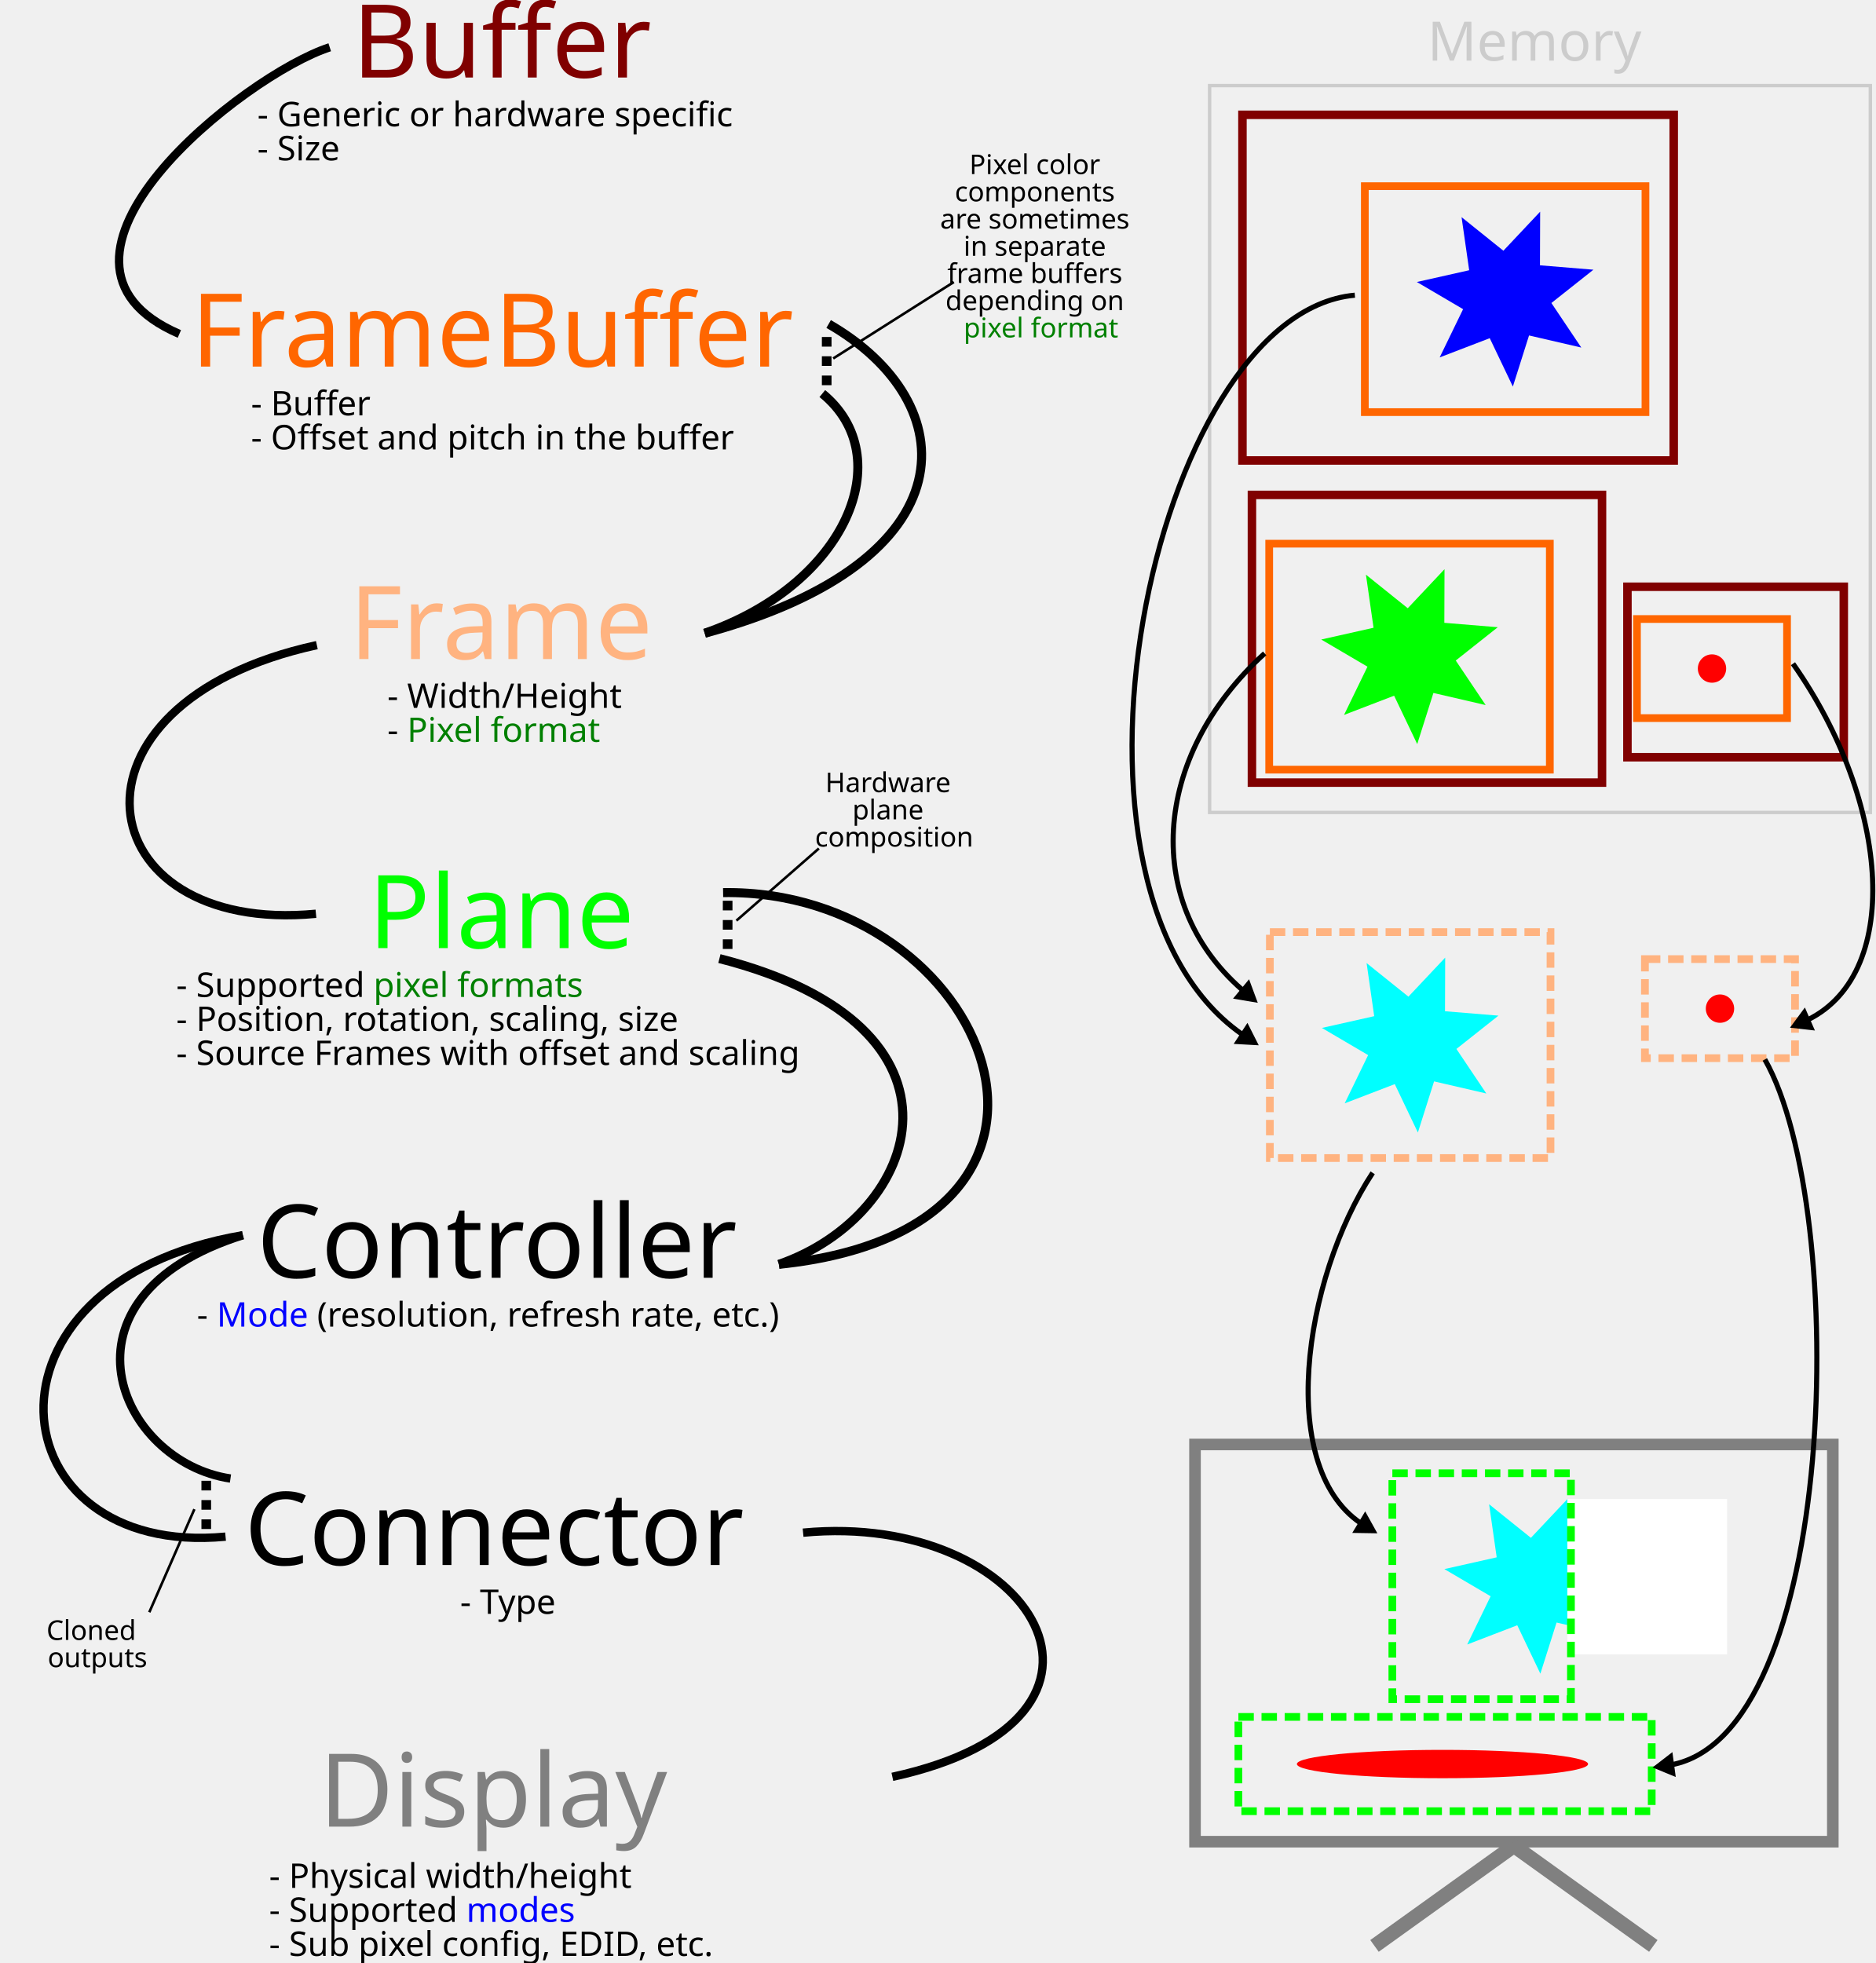
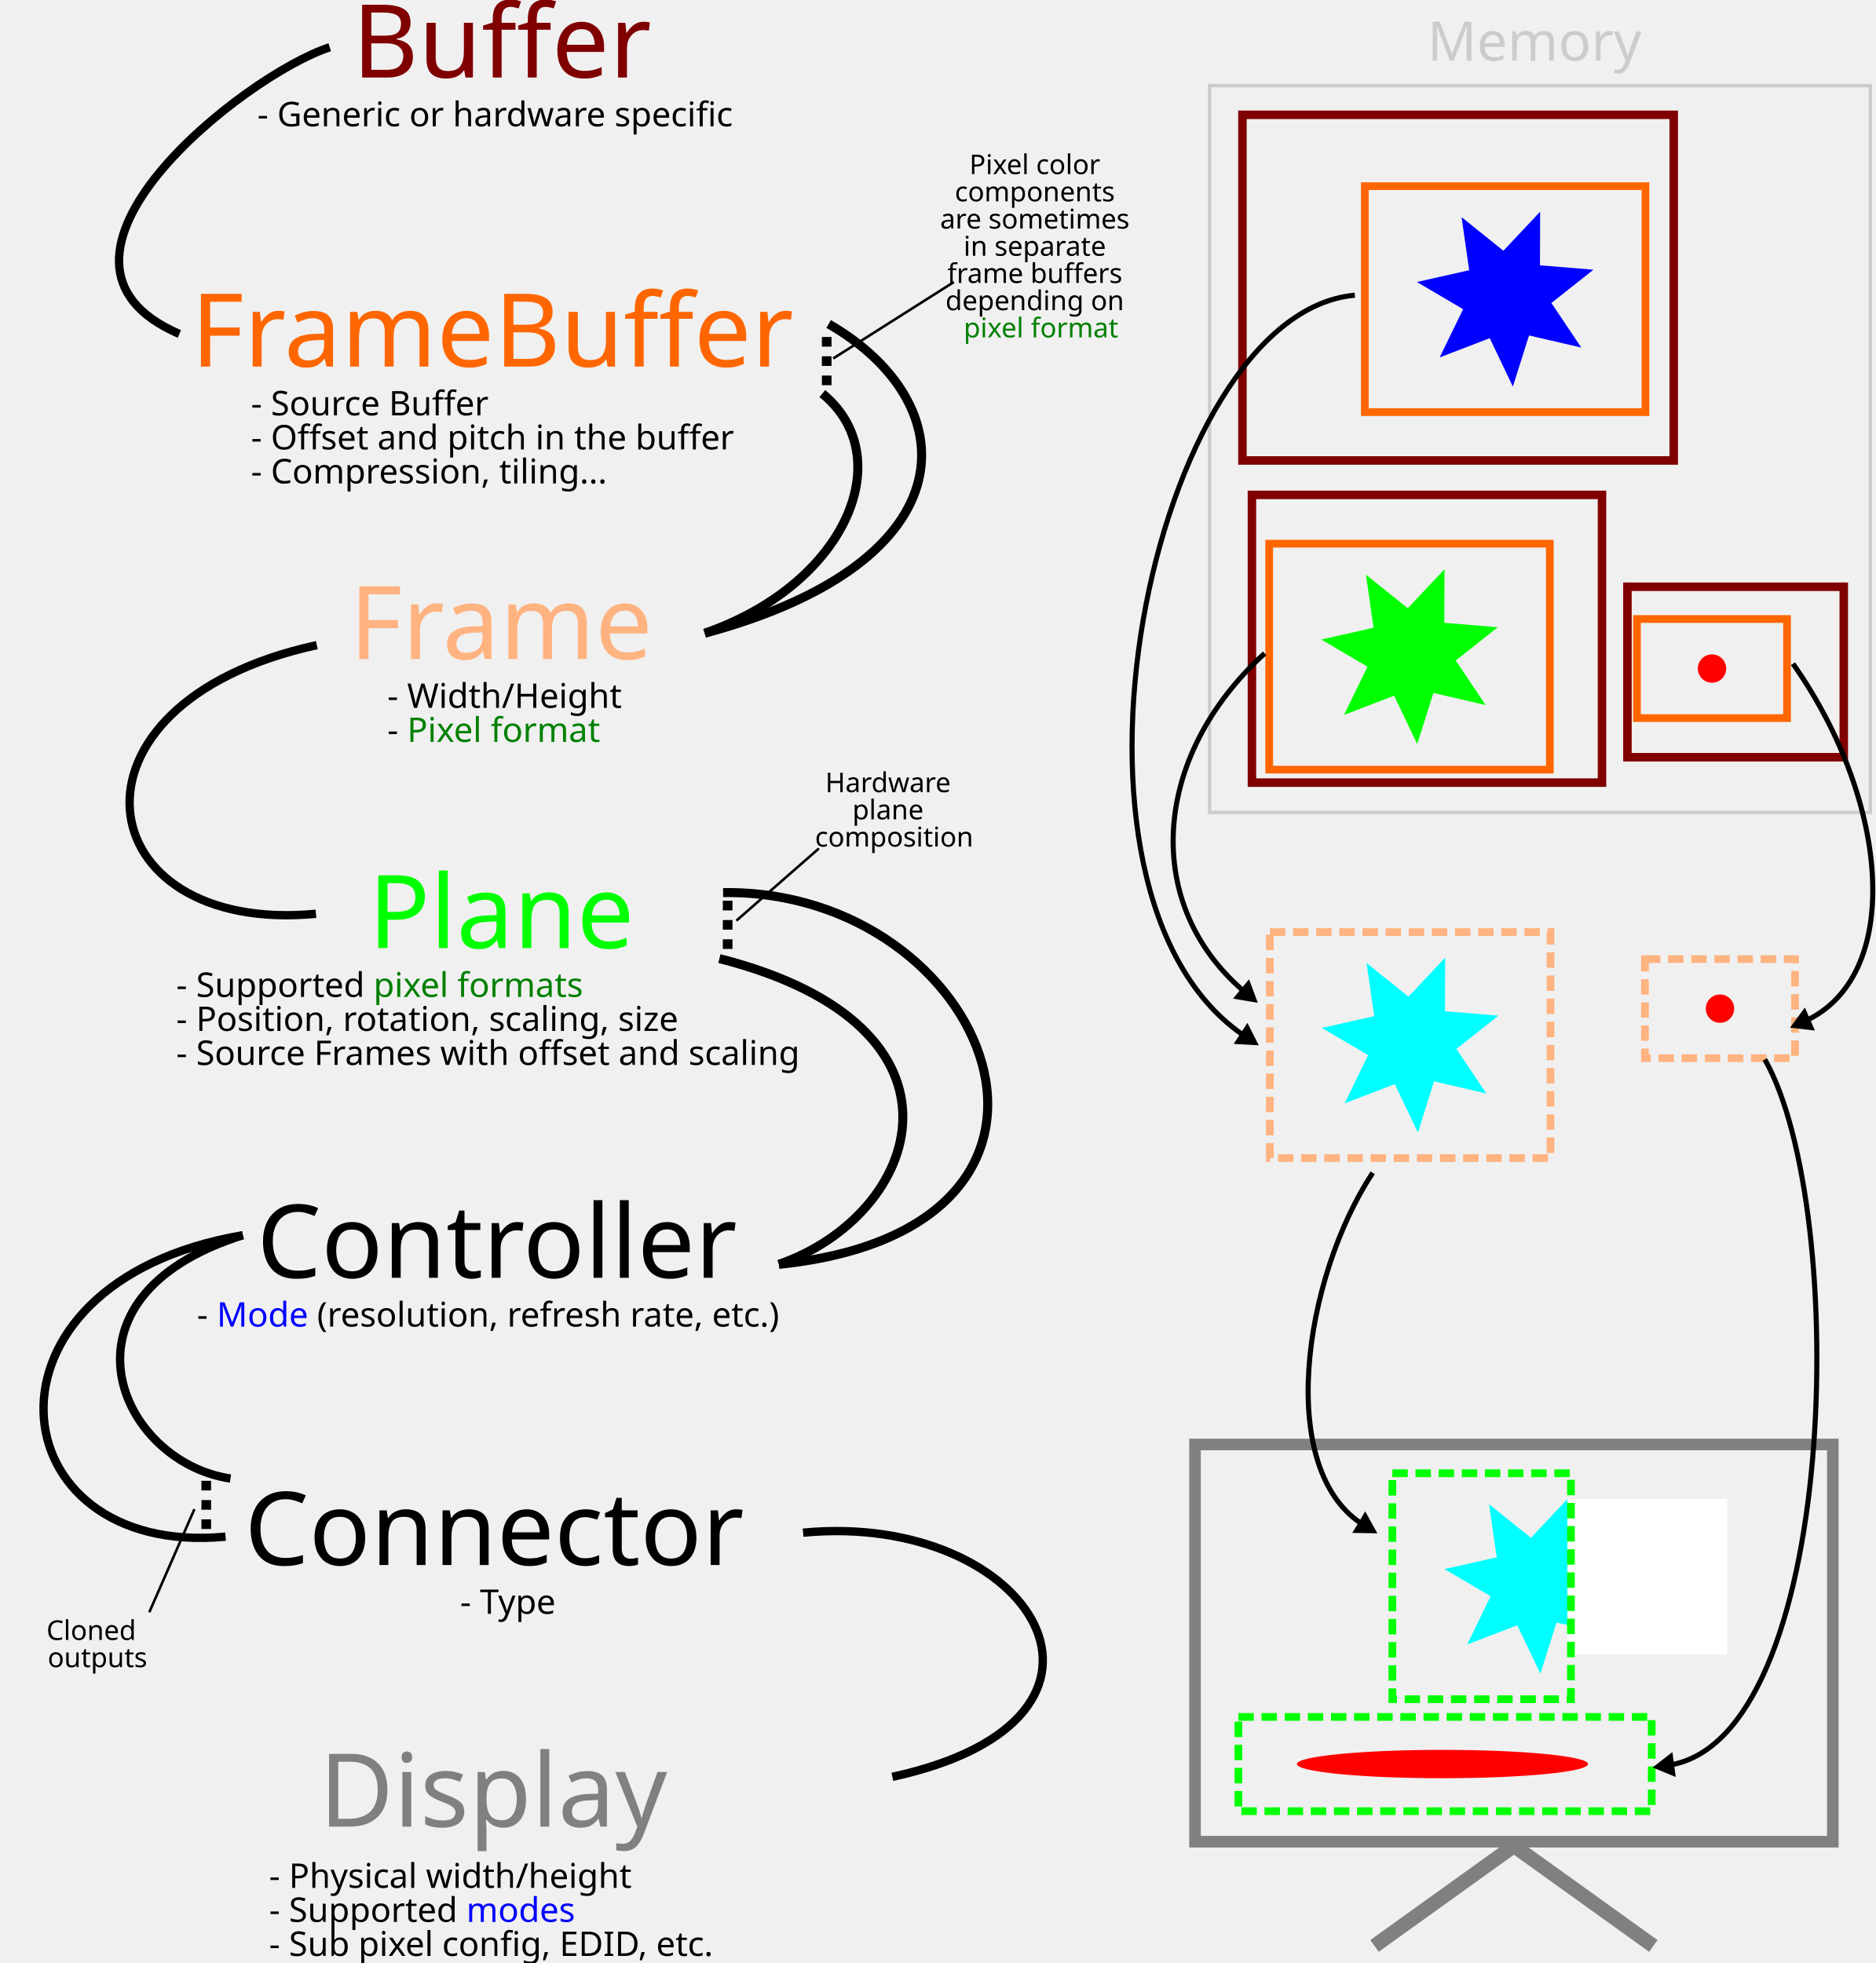
<svg xmlns="http://www.w3.org/2000/svg" width="194.488mm" height="203.596mm" viewBox="0 0 194.488 203.596" version="1.1" id="svg8">
  <defs id="defs2">
    <marker style="overflow:visible" id="marker13249" refX="0" refY="0" orient="auto">
      <path transform="scale(0.4)" style="fill:#000000;fill-opacity:1;fill-rule:evenodd;stroke:#000000;stroke-width:1pt;stroke-opacity:1" d="M 5.77,0 -2.88,5 V -5 Z" id="path13247" />
    </marker>
    <marker style="overflow:visible" id="marker13143" refX="0" refY="0" orient="auto">
      <path transform="scale(0.4)" style="fill:#000000;fill-opacity:1;fill-rule:evenodd;stroke:#000000;stroke-width:1pt;stroke-opacity:1" d="M 5.77,0 -2.88,5 V -5 Z" id="path13141" />
    </marker>
    <marker style="overflow:visible" id="marker13043" refX="0" refY="0" orient="auto">
      <path transform="scale(0.4)" style="fill:#000000;fill-opacity:1;fill-rule:evenodd;stroke:#000000;stroke-width:1pt;stroke-opacity:1" d="M 5.77,0 -2.88,5 V -5 Z" id="path13041" />
    </marker>
    <marker orient="auto" refY="0" refX="0" id="Arrow2Mend" style="overflow:visible">
      <path id="path1137" style="fill:#000000;fill-opacity:1;fill-rule:evenodd;stroke:#000000;stroke-width:0.625;stroke-linejoin:round;stroke-opacity:1" d="M 8.719,4.034 -2.207,0.016 8.719,-4.002 c -1.745,2.372 -1.735,5.617 -6e-7,8.035 z" transform="scale(-0.6)" />
    </marker>
    <marker orient="auto" refY="0" refX="0" id="Arrow1Mend" style="overflow:visible">
      <path id="path1119" d="M 0,0 5,-5 -12.5,0 5,5 Z" style="fill:#000000;fill-opacity:1;fill-rule:evenodd;stroke:#000000;stroke-width:1pt;stroke-opacity:1" transform="matrix(-0.4,0,0,-0.4,-4,0)" />
    </marker>
    <marker orient="auto" refY="0" refX="0" id="Arrow1Lend" style="overflow:visible">
      <path id="path1113" d="M 0,0 5,-5 -12.5,0 5,5 Z" style="fill:#000000;fill-opacity:1;fill-rule:evenodd;stroke:#000000;stroke-width:1pt;stroke-opacity:1" transform="matrix(-0.8,0,0,-0.8,-10,0)" />
    </marker>
    <marker orient="auto" refY="0" refX="0" id="Arrow1Send" style="overflow:visible">
      <path id="path1125" d="M 0,0 5,-5 -12.5,0 5,5 Z" style="fill:#000000;fill-opacity:1;fill-rule:evenodd;stroke:#000000;stroke-width:1pt;stroke-opacity:1" transform="matrix(-0.2,0,0,-0.2,-1.2,0)" />
    </marker>
    <marker orient="auto" refY="0" refX="0" id="TriangleOutM-2" style="overflow:visible">
      <path id="path1255-2" d="M 5.77,0 -2.88,5 V -5 Z" style="fill:#000000;fill-opacity:1;fill-rule:evenodd;stroke:#000000;stroke-width:1pt;stroke-opacity:1" transform="scale(0.4)" />
    </marker>
    <marker orient="auto" refY="0" refX="0" id="TriangleOutM-2-9" style="overflow:visible">
      <path id="path1255-2-7" d="M 5.77,0 -2.88,5 V -5 Z" style="fill:#000000;fill-opacity:1;fill-rule:evenodd;stroke:#000000;stroke-width:1pt;stroke-opacity:1" transform="scale(0.4)" />
    </marker>
    <marker orient="auto" refY="0" refX="0" id="TriangleOutM-2-9-6" style="overflow:visible">
      <path id="path1255-2-7-1" d="M 5.77,0 -2.88,5 V -5 Z" style="fill:#000000;fill-opacity:1;fill-rule:evenodd;stroke:#000000;stroke-width:1pt;stroke-opacity:1" transform="scale(0.4)" />
    </marker>
    <marker orient="auto" refY="0" refX="0" id="TriangleOutM-2-9-6-9" style="overflow:visible">
      <path id="path1255-2-7-1-3" d="M 5.77,0 -2.88,5 V -5 Z" style="fill:#000000;fill-opacity:1;fill-rule:evenodd;stroke:#000000;stroke-width:1pt;stroke-opacity:1" transform="scale(0.4)" />
    </marker>
    <marker orient="auto" refY="0" refX="0" id="TriangleOutM-2-94" style="overflow:visible">
      <path id="path1255-2-78" d="M 5.77,0 -2.88,5 V -5 Z" style="fill:#000000;fill-opacity:1;fill-rule:evenodd;stroke:#000000;stroke-width:1pt;stroke-opacity:1" transform="scale(0.4)" />
    </marker>
    <marker orient="auto" refY="0" refX="0" id="TriangleOutM-2-94-5" style="overflow:visible">
      <path id="path1255-2-78-0" d="M 5.77,0 -2.88,5 V -5 Z" style="fill:#000000;fill-opacity:1;fill-rule:evenodd;stroke:#000000;stroke-width:1pt;stroke-opacity:1" transform="scale(0.4)" />
    </marker>
    <marker orient="auto" refY="0" refX="0" id="TriangleOutM-2-9-6-6" style="overflow:visible">
      <path id="path1255-2-7-1-1" d="M 5.77,0 -2.88,5 V -5 Z" style="fill:#000000;fill-opacity:1;fill-rule:evenodd;stroke:#000000;stroke-width:1pt;stroke-opacity:1" transform="scale(0.4)" />
    </marker>
    <marker orient="auto" refY="0" refX="0" id="TriangleOutM-2-9-0" style="overflow:visible">
      <path id="path1255-2-7-6" d="M 5.77,0 -2.88,5 V -5 Z" style="fill:#000000;fill-opacity:1;fill-rule:evenodd;stroke:#000000;stroke-width:1pt;stroke-opacity:1" transform="scale(0.4)" />
    </marker>
    <marker orient="auto" refY="0" refX="0" id="TriangleOutM-2-94-1" style="overflow:visible">
      <path id="path1255-2-78-5" d="M 5.77,0 -2.88,5 V -5 Z" style="fill:#000000;fill-opacity:1;fill-rule:evenodd;stroke:#000000;stroke-width:1pt;stroke-opacity:1" transform="scale(0.4)" />
    </marker>
    <marker style="overflow:visible" id="marker13043-4" refX="0" refY="0" orient="auto">
      <path transform="scale(0.4)" style="fill:#000000;fill-opacity:1;fill-rule:evenodd;stroke:#000000;stroke-width:1pt;stroke-opacity:1" d="M 5.77,0 -2.88,5 V -5 Z" id="path13041-4" />
    </marker>
    <marker style="overflow:visible" id="marker13043-0" refX="0" refY="0" orient="auto">
      <path transform="scale(0.4)" style="fill:#000000;fill-opacity:1;fill-rule:evenodd;stroke:#000000;stroke-width:1pt;stroke-opacity:1" d="M 5.77,0 -2.88,5 V -5 Z" id="path13041-7" />
    </marker>
  </defs>
  <g id="layer1" transform="translate(-1.758734,-66.22103)">
    <text xml:space="preserve" style="font-style:normal;font-weight:normal;font-size:2.469px;line-height:1;font-family:sans-serif;text-align:center;letter-spacing:0px;word-spacing:0px;text-anchor:middle;fill:#000000;fill-opacity:1;stroke:none;stroke-width:0.265" x="111.322" y="84.28" id="text15912">
      <tspan id="tspan15910" x="111.322" y="84.28" style="font-size:2.822px;line-height:100%;text-align:center;text-anchor:middle;stroke-width:0.265">Pixel color</tspan>
      <tspan x="111.322" y="87.103" style="font-size:2.822px;line-height:100%;text-align:center;text-anchor:middle;stroke-width:0.265" id="tspan15918">components</tspan>
      <tspan x="111.322" y="89.925" style="font-size:2.822px;line-height:100%;text-align:center;text-anchor:middle;stroke-width:0.265" id="tspan15926">are sometimes</tspan>
      <tspan x="111.322" y="92.747" style="font-size:2.822px;line-height:100%;text-align:center;text-anchor:middle;stroke-width:0.265" id="tspan15914">in separate</tspan>
      <tspan x="111.322" y="95.569" style="font-size:2.822px;line-height:100%;text-align:center;text-anchor:middle;stroke-width:0.265" id="tspan15922">frame buffers</tspan>
      <tspan x="111.322" y="98.391" style="font-size:2.822px;line-height:100%;text-align:center;text-anchor:middle;stroke-width:0.265" id="tspan15976">depending on</tspan>
      <tspan x="111.322" y="101.214" style="font-size:2.822px;line-height:100%;text-align:center;text-anchor:middle;fill:#008000;stroke-width:0.265" id="tspan15978">pixel format</tspan>
    </text>
    <g id="g4780">
      <text id="text823" y="255.676" x="34.857" style="font-style:normal;font-weight:normal;font-size:10.583px;line-height:1.25;font-family:sans-serif;letter-spacing:0px;word-spacing:0px;fill:#000000;fill-opacity:1;stroke:none;stroke-width:0.265" xml:space="preserve">
        <tspan style="fill:#808080;stroke-width:0.265" y="255.676" x="34.857" id="tspan821">Display</tspan>
      </text>
      <text id="text827" y="262.027" x="29.667" style="font-style:normal;font-weight:normal;font-size:3.528px;line-height:1;font-family:sans-serif;letter-spacing:0px;word-spacing:0px;fill:#000000;fill-opacity:1;stroke:none;stroke-width:0.265" xml:space="preserve">
        <tspan id="tspan831" style="font-size:3.528px;line-height:1;stroke-width:0.265" y="262.027" x="29.667">- Physical width/height</tspan>
        <tspan id="tspan829" style="font-size:3.528px;line-height:1;stroke-width:0.265" y="265.555" x="29.667">- Supported <tspan style="fill:#0000ff" id="tspan8516">modes</tspan>
        </tspan>
        <tspan id="tspan839" style="font-size:3.528px;line-height:1;stroke-width:0.265" y="269.083" x="29.667">- Sub pixel config, EDID, etc.</tspan>
      </text>
    </g>
    <g id="g1024" transform="translate(-50.12773,61.56757)">
      <text id="text819" y="166.973" x="77.241" style="font-style:normal;font-weight:normal;font-size:10.583px;line-height:1.25;font-family:sans-serif;letter-spacing:0px;word-spacing:0px;fill:#000000;fill-opacity:1;stroke:none;stroke-width:0.265" xml:space="preserve">
        <tspan style="stroke-width:0.265" y="166.973" x="77.241" id="tspan817">Connector</tspan>
      </text>
      <text id="text827-3" y="172.036" x="99.606" style="font-style:normal;font-weight:normal;font-size:3.528px;line-height:1;font-family:sans-serif;letter-spacing:0px;word-spacing:0px;fill:#000000;fill-opacity:1;stroke:none;stroke-width:0.265" xml:space="preserve">
        <tspan id="tspan831-6" style="font-size:3.528px;line-height:1;stroke-width:0.265" y="172.036" x="99.606">- Type</tspan>
        <tspan id="tspan839-5" style="font-size:3.528px;line-height:1;stroke-width:0.265" y="175.564" x="99.606" />
      </text>
    </g>
    <text xml:space="preserve" style="font-style:normal;font-weight:normal;font-size:10.583px;line-height:1.25;font-family:sans-serif;letter-spacing:0px;word-spacing:0px;fill:#000000;fill-opacity:1;stroke:none;stroke-width:0.265" x="28.395" y="198.748" id="text819-3">
      <tspan id="tspan817-5" x="28.395" y="198.748" style="stroke-width:0.265">Controller</tspan>
    </text>
    <text xml:space="preserve" style="font-style:normal;font-weight:normal;font-size:3.528px;line-height:1;font-family:sans-serif;letter-spacing:0px;word-spacing:0px;fill:#000000;fill-opacity:1;stroke:none;stroke-width:0.265" x="22.18" y="203.811" id="text827-3-6">
      <tspan x="22.18" y="203.811" style="font-size:3.528px;line-height:1;stroke-width:0.265" id="tspan839-5-2">- <tspan style="fill:#0000ff;stroke:none" id="tspan8512">Mode</tspan> (resolution, refresh rate, etc.)</tspan>
    </text>
    <g id="g1039" transform="translate(-49.87701,94.07406)">
      <text id="text819-3-7" y="70.483" x="89.84" style="font-style:normal;font-weight:normal;font-size:10.583px;line-height:1.25;font-family:sans-serif;letter-spacing:0px;word-spacing:0px;fill:#000000;fill-opacity:1;stroke:none;stroke-width:0.265" xml:space="preserve">
        <tspan style="fill:#00ff00;stroke-width:0.265" y="70.483" x="89.84" id="tspan817-5-0">Plane</tspan>
      </text>
      <text id="text827-3-6-9" y="75.546" x="69.915" style="font-style:normal;font-weight:normal;font-size:3.528px;line-height:1;font-family:sans-serif;letter-spacing:0px;word-spacing:0px;fill:#000000;fill-opacity:1;stroke:none;stroke-width:0.265" xml:space="preserve">
        <tspan id="tspan831-6-2-3" style="font-size:3.528px;line-height:1;stroke-width:0.265" y="75.546" x="69.915">- Supported <tspan style="fill:#008000" id="tspan12753">pixel formats</tspan>
        </tspan>
        <tspan id="tspan839-5-2-6" style="font-size:3.528px;line-height:1;stroke-width:0.265" y="79.074" x="69.915">- Position, rotation, scaling, size</tspan>
        <tspan id="tspan982" style="font-size:3.528px;line-height:1;stroke-width:0.265" y="82.601" x="69.915">- Source Frames with offset and scaling</tspan>
      </text>
    </g>
    <g id="g1046" transform="translate(-19.35347,99.34226)">
      <text id="text819-3-7-0" y="35.236" x="57.342" style="font-style:normal;font-weight:normal;font-size:10.583px;line-height:1.25;font-family:sans-serif;letter-spacing:0px;word-spacing:0px;fill:#000000;fill-opacity:1;stroke:none;stroke-width:0.265" xml:space="preserve">
        <tspan style="fill:#ffb380;stroke-width:0.265" y="35.236" x="57.342" id="tspan817-5-0-6">Frame</tspan>
      </text>
      <text id="text827-3-6-9-2" y="40.299" x="61.281" style="font-style:normal;font-weight:normal;font-size:3.528px;line-height:1;font-family:sans-serif;letter-spacing:0px;word-spacing:0px;fill:#000000;fill-opacity:1;stroke:none;stroke-width:0.265" xml:space="preserve">
        <tspan id="tspan831-6-2-3-6" style="font-size:3.528px;line-height:1;stroke-width:0.265" y="40.299" x="61.281">- Width/Height</tspan>
        <tspan id="tspan839-5-2-6-1" style="font-size:3.528px;line-height:1;stroke-width:0.265" y="43.826" x="61.281">- <tspan style="fill:#008000" id="tspan12751">Pixel format</tspan>
        </tspan>
      </text>
    </g>
    <g id="g1080" transform="translate(4.892421,96.8891)">
      <text id="text819-3-7-0-8" y="7.352" x="16.676" style="font-style:normal;font-weight:normal;font-size:10.583px;line-height:1.25;font-family:sans-serif;letter-spacing:0px;word-spacing:0px;fill:#000000;fill-opacity:1;stroke:none;stroke-width:0.265" xml:space="preserve">
        <tspan style="fill:#ff6600;stroke-width:0.265" y="7.352" x="16.676" id="tspan817-5-0-6-7">FrameBuffer</tspan>
      </text>
      <text id="text827-3-6-9-2-9" y="12.414" x="22.9" style="font-style:normal;font-weight:normal;font-size:3.528px;line-height:1;font-family:sans-serif;letter-spacing:0px;word-spacing:0px;fill:#000000;fill-opacity:1;stroke:none;stroke-width:0.265" xml:space="preserve">
-         <tspan id="tspan831-6-2-3-6-2" style="font-size:3.528px;line-height:1;stroke-width:0.265" y="12.414" x="22.9">- Buffer</tspan>
+         <tspan id="tspan831-6-2-3-6-2" style="font-size:3.528px;line-height:1;stroke-width:0.265" y="12.414" x="22.9">- Source Buffer</tspan>
        <tspan id="tspan839-5-2-6-1-0" style="font-size:3.528px;line-height:1;stroke-width:0.265" y="15.942" x="22.9">- Offset and pitch in the buffer</tspan>
+         <tspan style="font-size:3.528px;line-height:1;stroke-width:0.265" y="19.47" x="22.9" id="tspan1063">- Compression, tiling...</tspan>
      </text>
    </g>
    <g id="g1087" transform="translate(-97.47651,50.51849)">
      <text id="text819-3-7-0-8-2" y="23.743" x="135.761" style="font-style:normal;font-weight:normal;font-size:10.583px;line-height:1.25;font-family:sans-serif;letter-spacing:0px;word-spacing:0px;fill:#000000;fill-opacity:1;stroke:none;stroke-width:0.265" xml:space="preserve">
        <tspan style="fill:#800000;stroke-width:0.265" y="23.743" x="135.761" id="tspan817-5-0-6-7-3">Buffer</tspan>
      </text>
      <text id="text827-3-6-9-2-9-7" y="28.806" x="125.927" style="font-style:normal;font-weight:normal;font-size:3.528px;line-height:1;font-family:sans-serif;letter-spacing:0px;word-spacing:0px;fill:#000000;fill-opacity:1;stroke:none;stroke-width:0.265" xml:space="preserve">
-         <tspan id="tspan831-6-2-3-6-2-5" style="font-size:3.528px;line-height:1;stroke-width:0.265" y="28.806" x="125.927">- Generic or hardware specific</tspan>
-         <tspan id="tspan839-5-2-6-1-0-9" style="font-size:3.528px;line-height:1;stroke-width:0.265" y="32.334" x="125.927">- Size</tspan>
+         <tspan id="tspan839-5-2-6-1-0-9" style="font-size:3.528px;line-height:1;stroke-width:0.265" y="28.806" x="125.927">- Generic or hardware specific</tspan>
      </text>
    </g>
    <path style="fill:none;stroke:#000000;stroke-width:0.865;stroke-linecap:butt;stroke-linejoin:miter;stroke-miterlimit:4;stroke-dasharray:none;stroke-opacity:1" d="m 85.045,225.185 c 23.812,-2.268 37.042,19.277 9.26,25.324" id="path1108" />
    <path style="fill:none;stroke:#000000;stroke-width:0.865;stroke-linecap:butt;stroke-linejoin:miter;stroke-miterlimit:4;stroke-dasharray:none;stroke-opacity:1" d="M 25.151,225.597 C 1.339,227.865 -1.969,199.246 26.946,194.332" id="path1108-8" />
    <path style="fill:none;stroke:#000000;stroke-width:0.936;stroke-linecap:butt;stroke-linejoin:miter;stroke-miterlimit:4;stroke-dasharray:none;stroke-opacity:1" d="m 82.534,197.355 c 14.725,-5.097 21.614,-24.635 -6.167,-31.713" id="path1108-8-3" />
    <path style="fill:none;stroke:#000000;stroke-width:0.936;stroke-linecap:butt;stroke-linejoin:miter;stroke-miterlimit:4;stroke-dasharray:none;stroke-opacity:1" d="m 82.534,197.355 c 36.374,-3.76 21.73,-38.961 -5.784,-38.556" id="path1108-8-3-2" />
    <path style="fill:none;stroke:#000000;stroke-width:0.865;stroke-linecap:butt;stroke-linejoin:miter;stroke-miterlimit:4;stroke-dasharray:none;stroke-opacity:1" d="m 34.525,160.994 c -23.812,2.268 -27.687,-21.816 0.094,-27.863" id="path1108-8-4" />
    <path style="fill:none;stroke:#000000;stroke-width:0.936;stroke-linecap:butt;stroke-linejoin:miter;stroke-miterlimit:4;stroke-dasharray:none;stroke-opacity:1" d="m 74.841,131.9 c 14.725,-5.097 20.204,-18.316 12.2,-24.86" id="path1108-8-3-3" />
    <path style="fill:none;stroke:#000000;stroke-width:0.936;stroke-linecap:butt;stroke-linejoin:miter;stroke-miterlimit:4;stroke-dasharray:none;stroke-opacity:1" d="m 74.841,131.9 c 27.822,-7.502 27.005,-23.929 12.855,-32.076" id="path1108-8-3-2-2" />
    <path style="fill:none;stroke:#000000;stroke-width:0.865;stroke-linecap:butt;stroke-linejoin:miter;stroke-miterlimit:4;stroke-dasharray:none;stroke-opacity:1" d="M 20.36,100.858 C 2.694,93.237 27.15,73.964 35.955,71.124" id="path1108-8-4-5" />
    <rect style="fill:none;fill-opacity:1;stroke:#cccccc;stroke-width:0.353;stroke-miterlimit:4;stroke-dasharray:none;stroke-dashoffset:0" id="rect12815" width="68.525" height="75.387" x="127.204" y="75.1" />
    <text xml:space="preserve" style="font-style:normal;font-weight:normal;font-size:10.583px;line-height:1.25;font-family:sans-serif;letter-spacing:0px;word-spacing:0px;fill:#cccccc;fill-opacity:1;stroke:none;stroke-width:0.265" x="149.792" y="72.511" id="text12819">
      <tspan id="tspan12817" x="149.792" y="72.511" style="font-size:5.644px;fill:#cccccc;stroke-width:0.265">Memory</tspan>
    </text>
    <rect style="fill:none;fill-opacity:1;stroke:#800000;stroke-width:0.882;stroke-miterlimit:4;stroke-dasharray:none" id="rect12827" width="44.727" height="35.851" x="130.61" y="78.129" />
    <rect style="fill:none;fill-opacity:1;stroke:#800000;stroke-width:0.882;stroke-miterlimit:4;stroke-dasharray:none" id="rect12827-4" width="36.306" height="29.842" x="131.594" y="117.55" />
    <rect style="fill:none;fill-opacity:1;stroke:#800000;stroke-width:0.882;stroke-miterlimit:4;stroke-dasharray:none" id="rect12827-4-6" width="22.437" height="17.68" x="170.537" y="127.077" />
    <g id="g12948" style="fill:none;stroke:#808080" transform="translate(-6.601152,-6.124183)">
      <rect y="222.161" x="132.292" height="41.199" width="66.146" id="rect12921" style="fill:none;fill-opacity:1;stroke:#808080;stroke-width:1.2;stroke-miterlimit:4;stroke-dasharray:none;stroke-dashoffset:0" />
      <g transform="translate(-4.81919,-0.5291667)" id="g12942" style="fill:none;stroke:#808080">
        <path style="fill:none;stroke:#808080;stroke-width:1.5;stroke-linecap:butt;stroke-linejoin:miter;stroke-miterlimit:4;stroke-dasharray:none;stroke-opacity:1" d="m 170.467,264.116 -14.741,10.583" id="path12923" />
        <path style="fill:none;stroke:#808080;stroke-width:1.5;stroke-linecap:butt;stroke-linejoin:miter;stroke-miterlimit:4;stroke-dasharray:none;stroke-opacity:1" d="m 169.9,264.116 14.741,10.583" id="path12923-3" />
      </g>
    </g>
    <rect style="fill:none;fill-opacity:1;stroke:#ff6600;stroke-width:0.8;stroke-miterlimit:4;stroke-dasharray:none" id="rect12844-7-5" width="15.565" height="10.274" x="171.524" y="130.424" />
    <circle style="fill:#ff0000;fill-opacity:1;stroke:none;stroke-width:1.5;stroke-miterlimit:4;stroke-dasharray:none;stroke-dashoffset:0" id="path12950" cx="179.307" cy="135.56" r="1.47" />
    <rect style="fill:none;fill-opacity:1;stroke:#ffb380;stroke-width:0.8;stroke-miterlimit:4;stroke-dasharray:1.6, 0.8;stroke-dashoffset:0" id="rect12844-7-5-9" width="15.565" height="10.274" x="172.352" y="165.696" />
    <circle style="fill:#ff0000;fill-opacity:1;stroke:none;stroke-width:1.5;stroke-miterlimit:4;stroke-dasharray:none;stroke-dashoffset:0" id="path12950-7" cx="180.135" cy="170.833" r="1.47" />
    <rect style="fill:none;fill-opacity:1;stroke:#ff6600;stroke-width:0.8;stroke-miterlimit:4;stroke-dasharray:none" id="rect12844" width="29.104" height="23.435" x="143.303" y="85.53" />
    <path style="fill:#0000ff;fill-opacity:1;stroke:none;stroke-width:1.5;stroke-miterlimit:4;stroke-dasharray:none;stroke-dashoffset:0" id="path12975" d="m 165.752,102.269 -5.419,-1.256 -1.679,5.303 -2.397,-5.02 -5.193,1.994 2.43,-5.004 -4.797,-2.817 5.427,-1.22 -0.789,-5.506 4.337,3.483 3.813,-4.05 -0.019,5.562 5.544,0.456 -4.36,3.454 z" />
    <rect style="fill:none;fill-opacity:1;stroke:#ff6600;stroke-width:0.8;stroke-miterlimit:4;stroke-dasharray:none" id="rect12844-7" width="29.104" height="23.435" x="133.385" y="122.61" />
    <path style="fill:#00ff00;fill-opacity:1;stroke:none;stroke-width:1.5;stroke-miterlimit:4;stroke-dasharray:none;stroke-dashoffset:0" id="path12975-4" d="m 155.834,139.349 -5.419,-1.256 -1.679,5.303 -2.397,-5.02 -5.193,1.994 2.43,-5.004 -4.797,-2.817 5.427,-1.22 -0.789,-5.506 4.337,3.483 3.813,-4.05 -0.019,5.562 5.544,0.456 -4.36,3.454 z" />
    <rect style="fill:none;fill-opacity:1;stroke:#ffb380;stroke-width:0.8;stroke-miterlimit:4;stroke-dasharray:1.6, 0.8;stroke-dashoffset:0" id="rect12844-6" width="29.104" height="23.435" x="133.455" y="162.895" />
    <path style="fill:#00ffff;fill-opacity:1;stroke:none;stroke-width:1.5;stroke-miterlimit:4;stroke-dasharray:none;stroke-dashoffset:0" id="path12975-4-5" d="m 155.903,179.635 -5.419,-1.256 -1.679,5.303 -2.397,-5.02 -5.193,1.994 2.43,-5.004 -4.797,-2.817 5.427,-1.22 -0.789,-5.506 4.337,3.483 3.813,-4.05 -0.019,5.562 5.544,0.456 -4.36,3.454 z" />
    <path style="fill:none;stroke:#000000;stroke-width:0.529;stroke-linecap:butt;stroke-linejoin:miter;stroke-miterlimit:4;stroke-dasharray:none;stroke-opacity:1;marker-end:url(#marker13143)" d="m 142.268,96.838 c -21.114,1.871 -33.676,62.274 -11.225,76.974" id="path13029" />
    <path style="fill:none;stroke:#000000;stroke-width:0.529;stroke-linecap:butt;stroke-linejoin:miter;stroke-miterlimit:4;stroke-dasharray:none;stroke-opacity:1;marker-end:url(#marker13043)" d="m 132.914,133.989 c -11.76,10.691 -12.829,26.192 -1.871,35.28" id="path13031" />
    <path style="fill:none;stroke:#000000;stroke-width:0.529;stroke-linecap:butt;stroke-linejoin:miter;stroke-miterlimit:4;stroke-dasharray:none;stroke-opacity:1;marker-end:url(#marker13249)" d="m 187.704,135.058 c 10.156,14.433 11.493,32.607 1.069,37.15" id="path13033" />
    <path style="fill:#00ffff;fill-opacity:1;stroke:none;stroke-width:1.5;stroke-miterlimit:4;stroke-dasharray:none;stroke-dashoffset:0" id="path12975-4-5-5" d="m 168.606,235.762 -5.419,-1.256 -1.679,5.303 -2.397,-5.02 -5.193,1.994 2.43,-5.004 -4.797,-2.817 5.427,-1.22 -0.789,-5.506 4.337,3.483 3.813,-4.05 -0.019,5.562 5.544,0.456 -4.36,3.454 z" />
    <rect style="fill:none;fill-opacity:1;stroke:#00ff00;stroke-width:0.8;stroke-miterlimit:4;stroke-dasharray:1.6, 0.8;stroke-dashoffset:0" id="rect12844-7-5-9-4" width="42.866" height="9.778" x="130.189" y="244.293" />
    <ellipse style="fill:#ff0000;fill-opacity:1;stroke:none;stroke-width:4.808;stroke-miterlimit:4;stroke-dasharray:none;stroke-dashoffset:0" id="path12950-7-7" cx="151.355" cy="249.182" rx="15.101" ry="1.47" />
    <path style="fill:none;stroke:#000000;stroke-width:0.529;stroke-linecap:butt;stroke-linejoin:miter;stroke-miterlimit:4;stroke-dasharray:none;stroke-opacity:1;marker-end:url(#marker13043-4)" d="m 144.116,187.862 c -7.216,10.958 -10.156,31.003 -0.802,36.616" id="path13031-3" />
    <path style="fill:none;stroke:#000000;stroke-width:0.529;stroke-linecap:butt;stroke-linejoin:miter;stroke-miterlimit:4;stroke-dasharray:none;stroke-opacity:1;marker-end:url(#marker13043-0)" d="m 184.786,176.103 c 8.82,15.502 7.751,70.826 -10.156,73.232" id="path13031-8" />
    <rect style="fill:#ffffff;fill-opacity:1;stroke:none;stroke-width:0.353;stroke-miterlimit:4;stroke-dasharray:none;stroke-dashoffset:0" id="rect15636" width="16.571" height="16.103" x="164.304" y="221.697" />
    <rect style="fill:none;fill-opacity:1;stroke:#00ff00;stroke-width:0.8;stroke-miterlimit:4;stroke-dasharray:1.6, 0.8;stroke-dashoffset:0" id="rect12844-6-2" width="18.521" height="23.435" x="146.157" y="219.023" />
    <path style="fill:none;stroke:#000000;stroke-width:0.865;stroke-linecap:butt;stroke-linejoin:miter;stroke-miterlimit:4;stroke-dasharray:none;stroke-opacity:1" d="M 25.661,219.57 C 14.133,217.87 6.535,200.758 26.946,194.332" id="path1108-8-6" />
    <path style="fill:none;stroke:#000000;stroke-width:1;stroke-linecap:butt;stroke-linejoin:miter;stroke-miterlimit:4;stroke-dasharray:1, 1;stroke-dashoffset:0;stroke-opacity:1" d="M 23.149,224.804 V 219.593" id="path15857-3" />
    <path style="fill:none;stroke:#000000;stroke-width:1;stroke-linecap:butt;stroke-linejoin:miter;stroke-miterlimit:4;stroke-dasharray:1, 1;stroke-dashoffset:0;stroke-opacity:1" d="m 77.222,164.643 v -5.211" id="path15857-3-1" />
    <path style="fill:none;stroke:#000000;stroke-width:1;stroke-linecap:butt;stroke-linejoin:miter;stroke-miterlimit:4;stroke-dasharray:1, 1;stroke-dashoffset:0;stroke-opacity:1" d="m 87.494,106.172 v -5.211" id="path15857-3-1-4" />
    <path style="fill:none;stroke:#000000;stroke-width:0.265px;stroke-linecap:butt;stroke-linejoin:miter;stroke-opacity:1" d="m 100.677,95.474 -12.51,7.927" id="path15924" />
    <text xml:space="preserve" style="font-style:normal;font-weight:normal;font-size:2.469px;line-height:1;font-family:sans-serif;text-align:center;letter-spacing:0px;word-spacing:0px;text-anchor:middle;fill:#000000;fill-opacity:1;stroke:none;stroke-width:0.265" x="13.467" y="236.308" id="text15912-9">
      <tspan x="13.467" y="236.308" style="font-size:2.822px;line-height:100%;text-align:center;text-anchor:middle;stroke-width:0.265" id="tspan15922-9">Cloned</tspan>
      <tspan x="13.467" y="239.13" style="font-size:2.822px;line-height:100%;text-align:center;text-anchor:middle;stroke-width:0.265" id="tspan15972">outputs</tspan>
    </text>
    <path style="fill:none;stroke:#000000;stroke-width:0.265px;stroke-linecap:butt;stroke-linejoin:miter;stroke-opacity:1" d="M 17.242,233.439 21.919,222.748" id="path15974" />
    <text xml:space="preserve" style="font-style:normal;font-weight:normal;font-size:2.469px;line-height:1;font-family:sans-serif;text-align:center;letter-spacing:0px;word-spacing:0px;text-anchor:middle;fill:#000000;fill-opacity:1;stroke:none;stroke-width:0.265" x="96.097" y="148.378" id="text15912-9-3">
      <tspan x="96.097" y="148.378" style="font-size:2.822px;line-height:100%;text-align:center;text-anchor:middle;stroke-width:0.265" id="tspan15922-9-6">Hardware</tspan>
      <tspan x="96.097" y="151.201" style="font-size:2.822px;line-height:100%;text-align:center;text-anchor:middle;stroke-width:0.265" id="tspan1083">plane</tspan>
      <tspan x="96.097" y="154.023" style="font-size:2.822px;line-height:100%;text-align:center;text-anchor:middle;stroke-width:0.265" id="tspan15972-7">composition</tspan>
    </text>
    <path style="fill:none;stroke:#000000;stroke-width:0.265px;stroke-linecap:butt;stroke-linejoin:miter;stroke-opacity:1" d="m 78.131,161.706 8.553,-7.484" id="path15974-5" />
  </g>
</svg>
